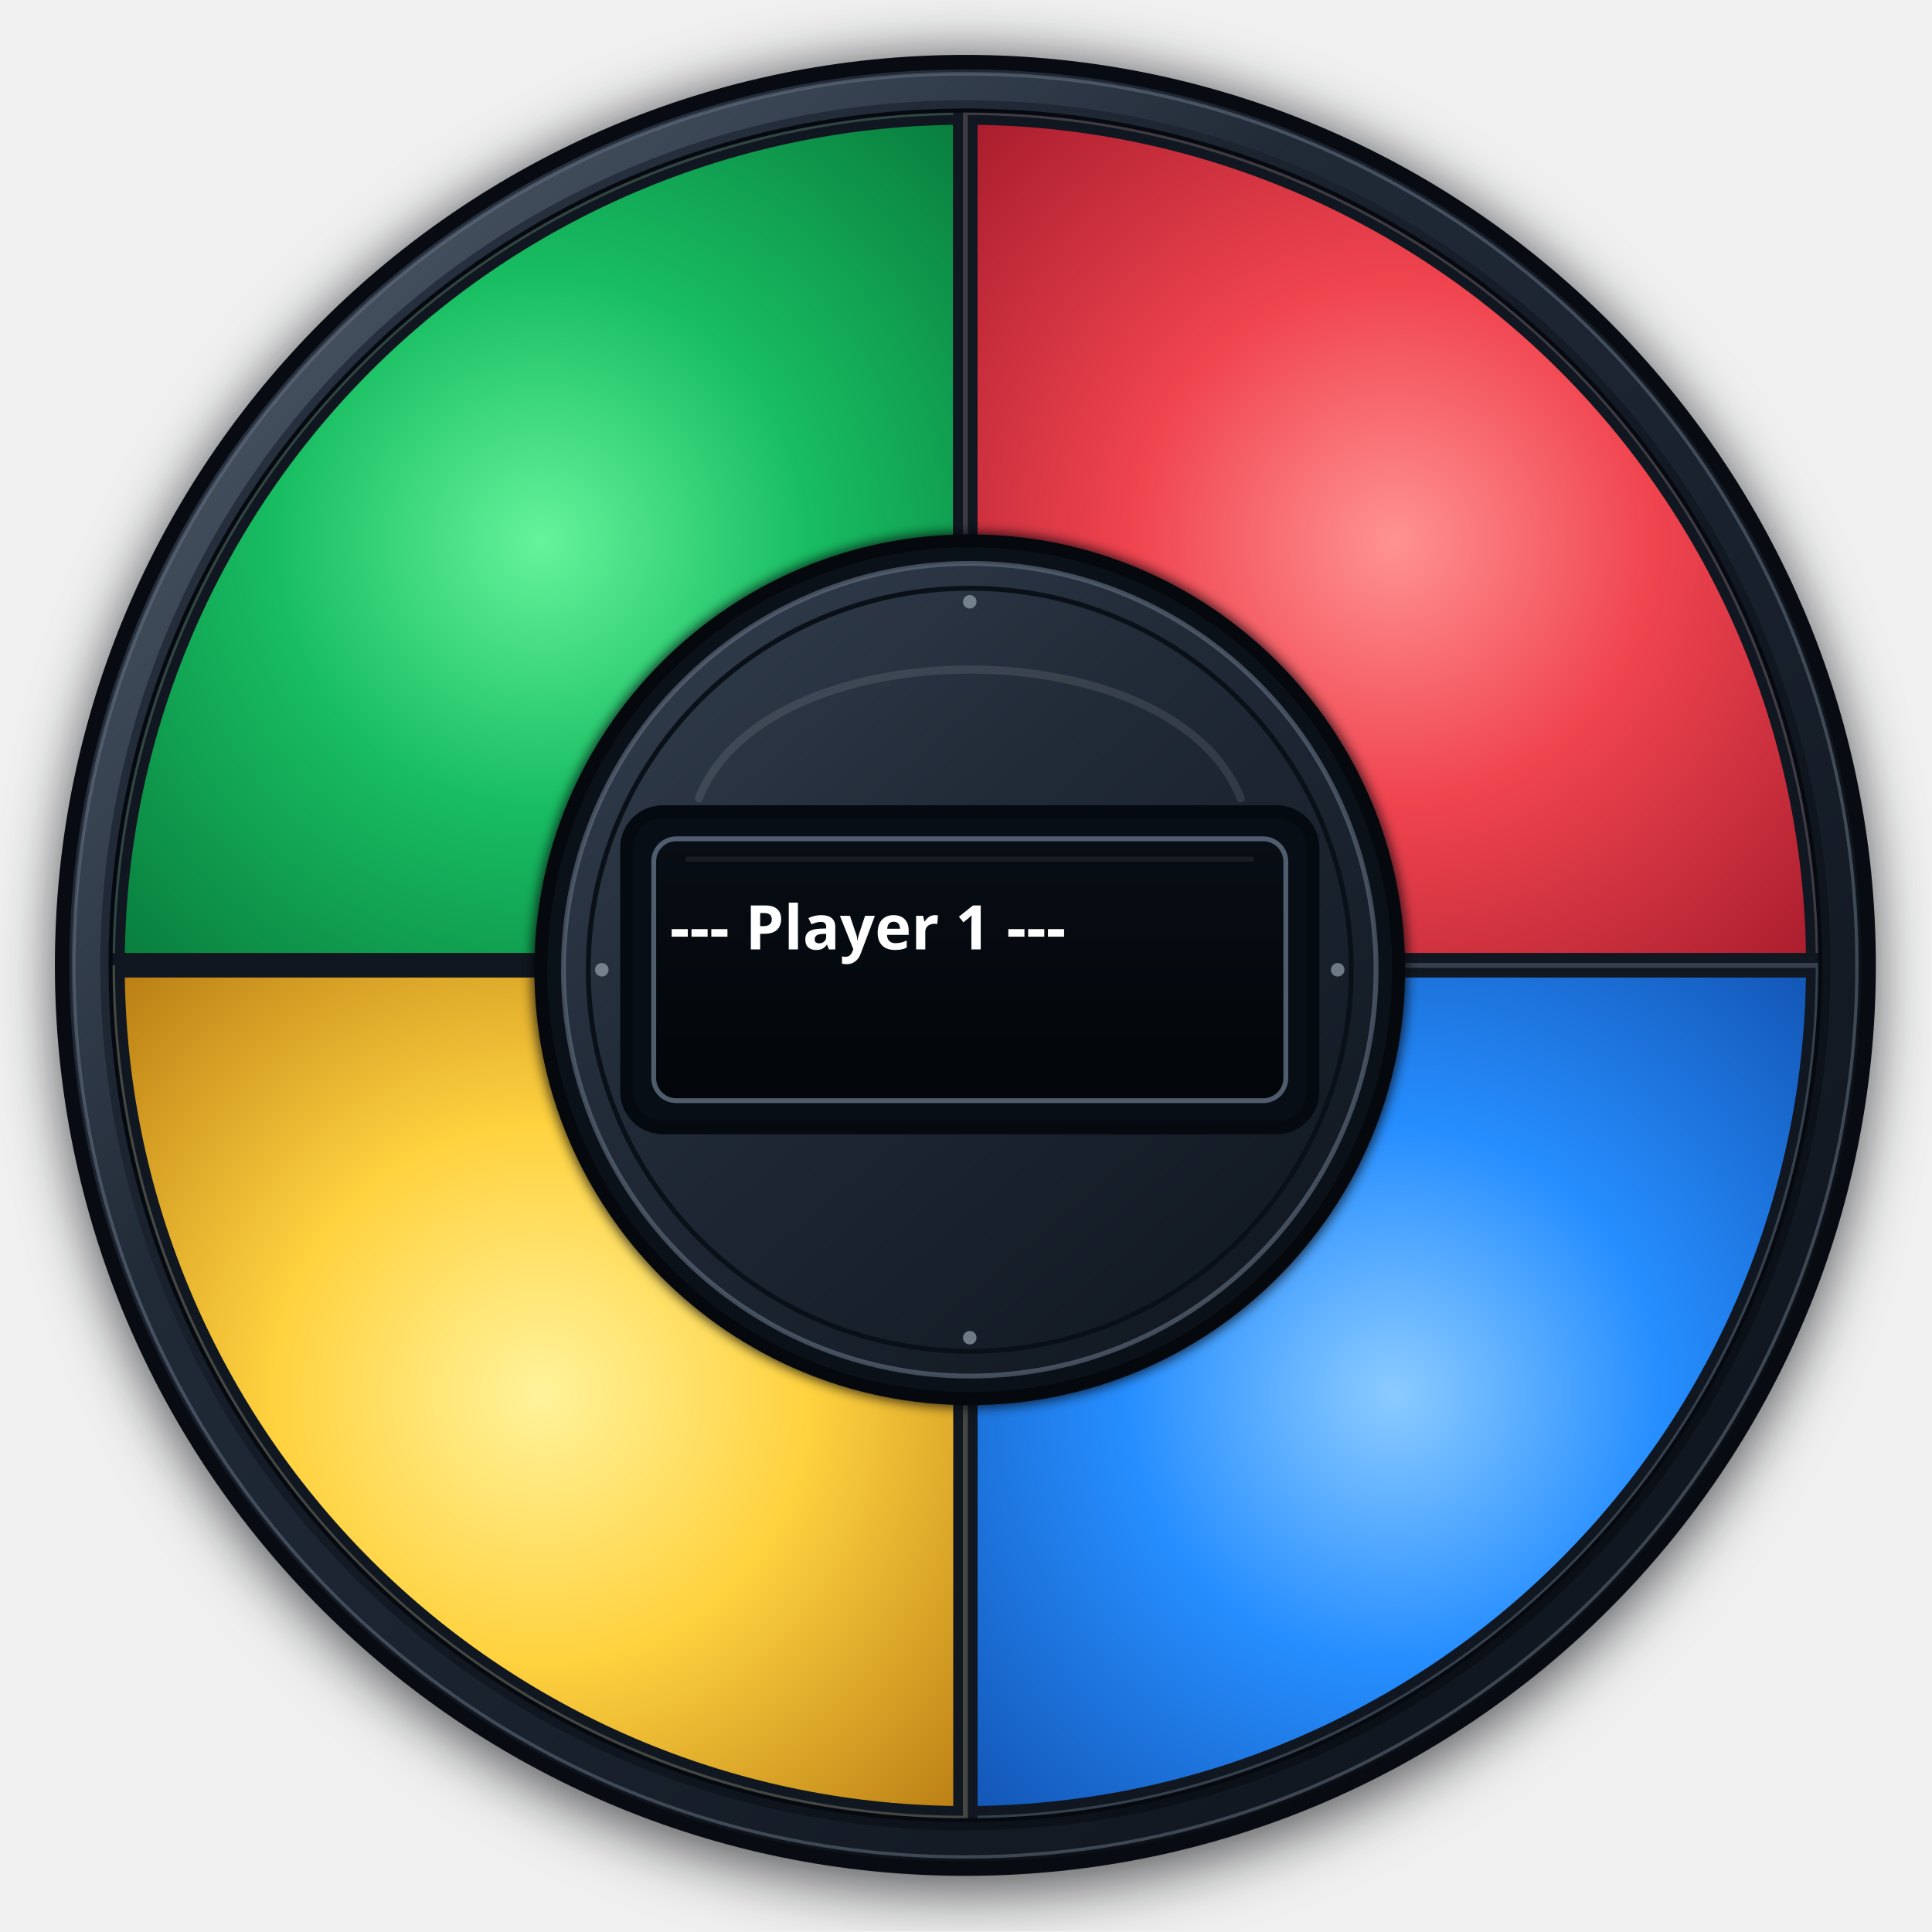
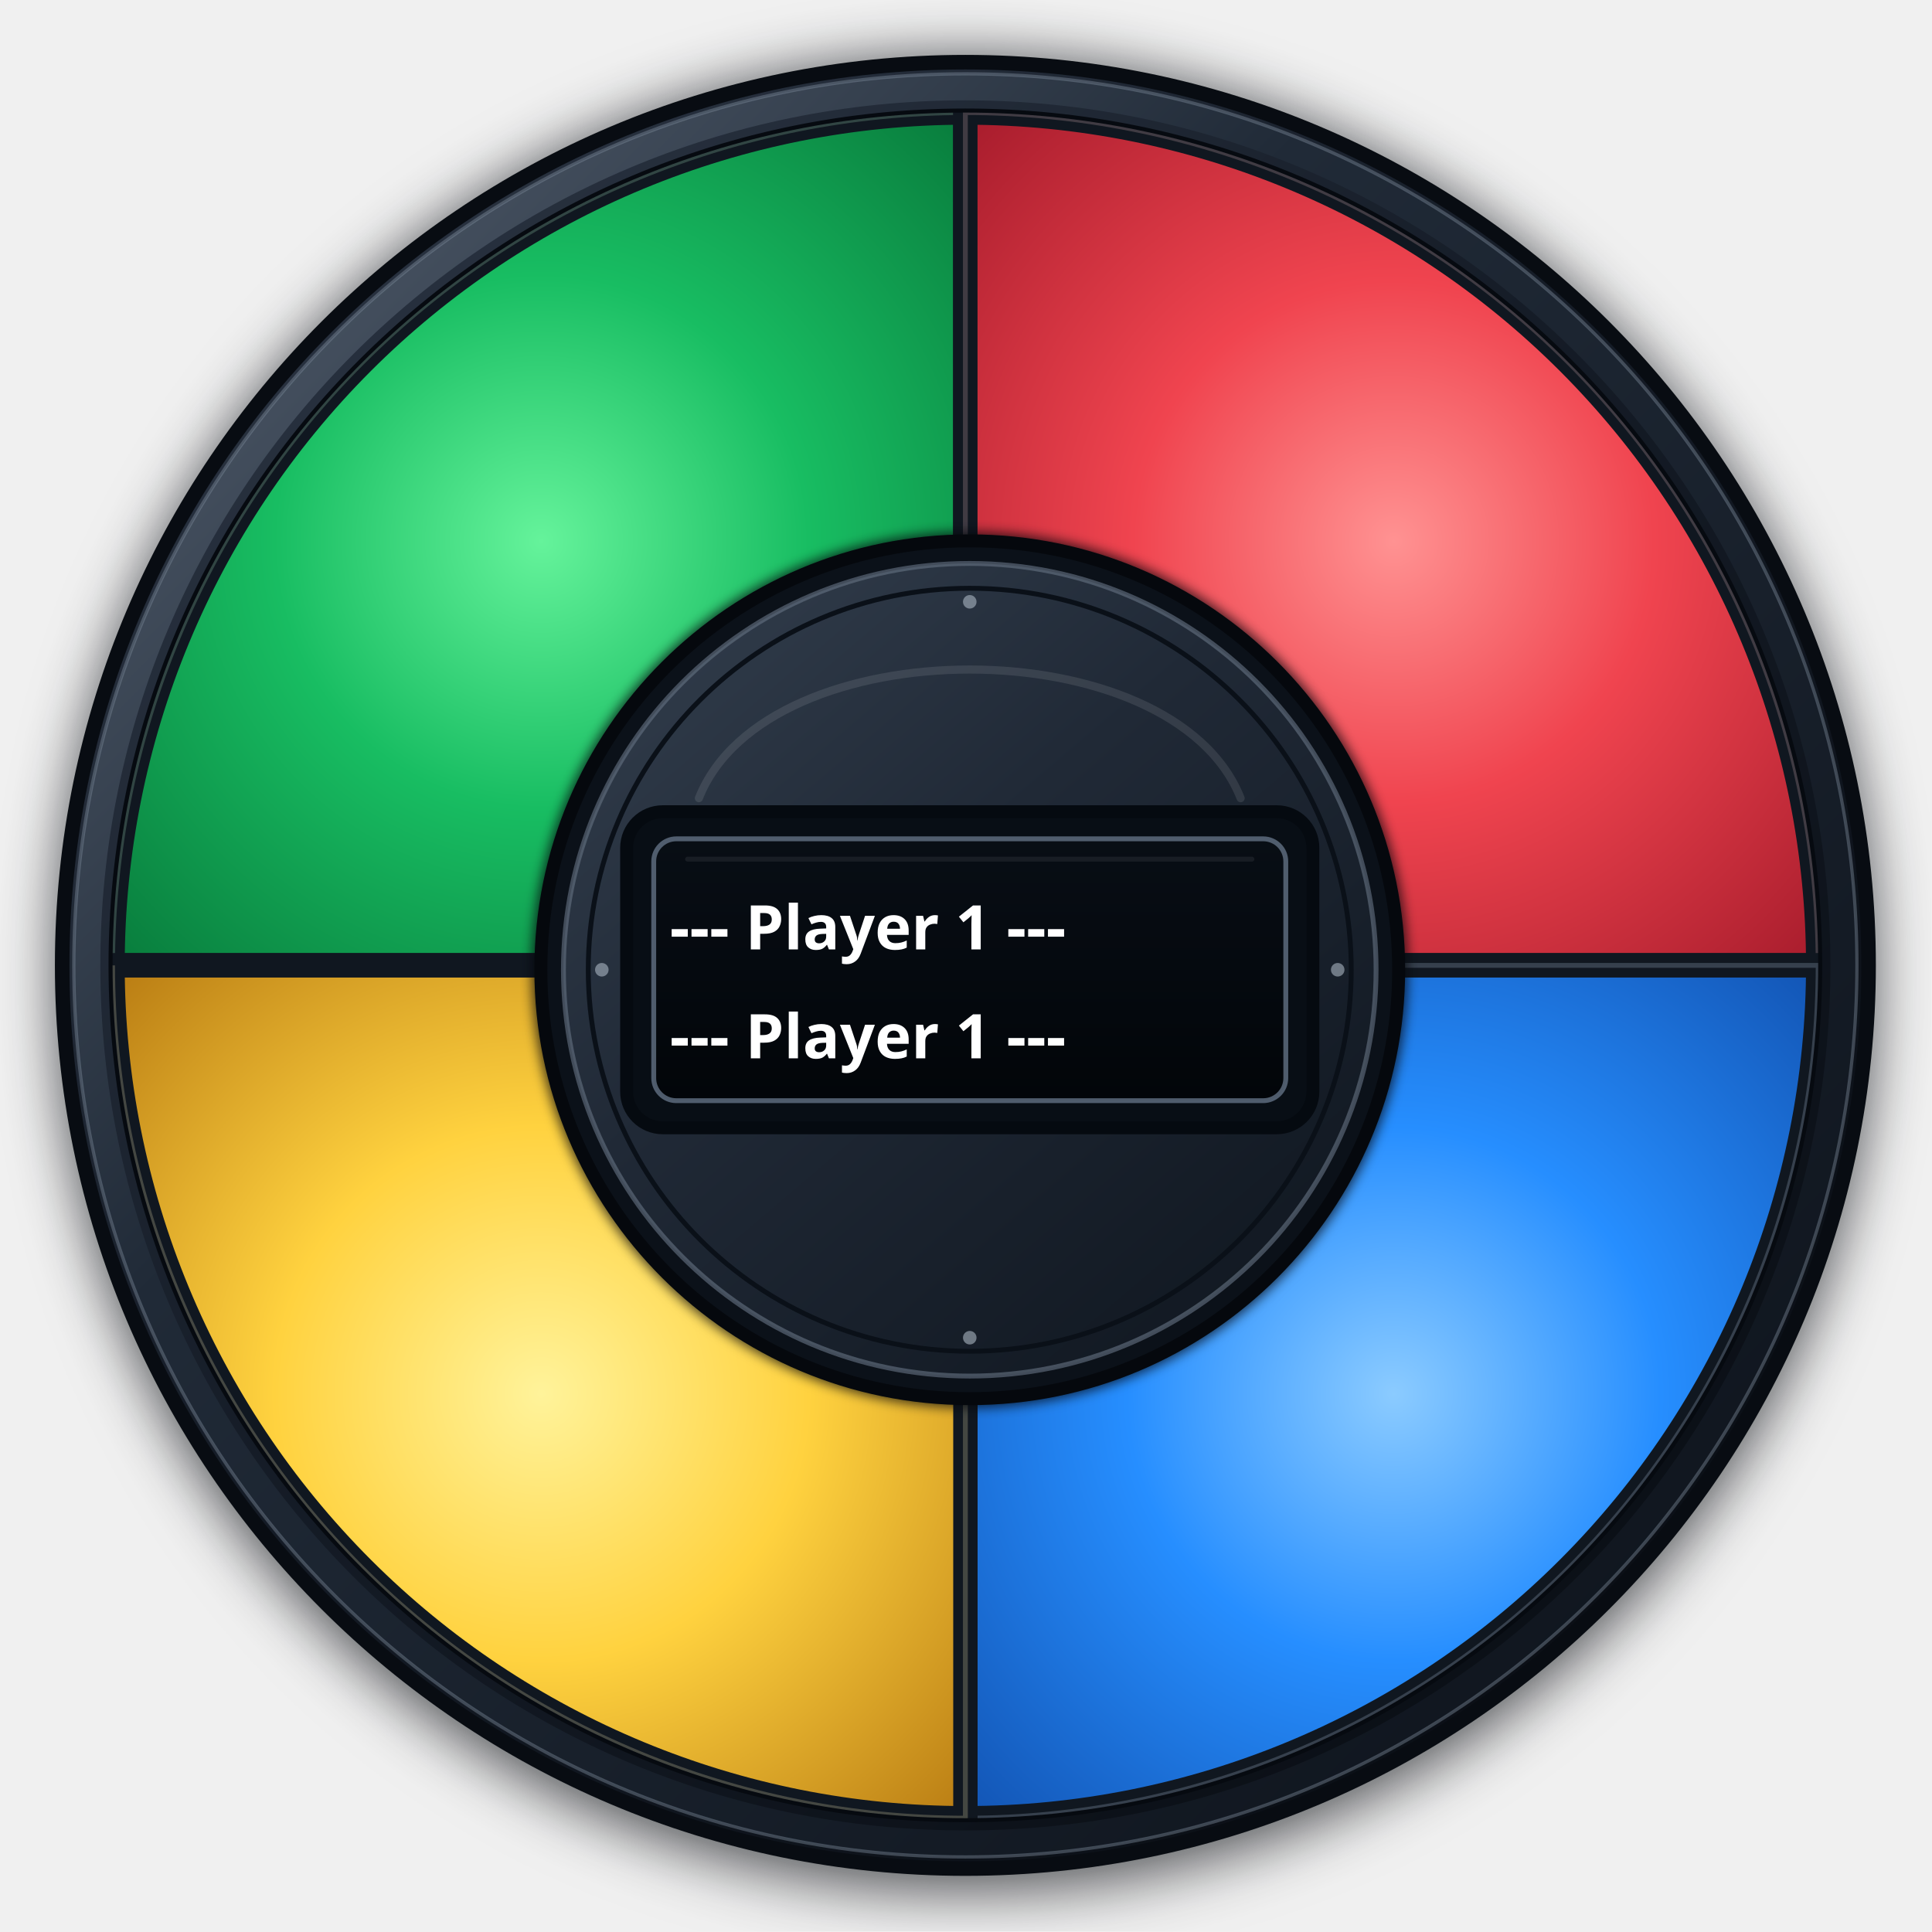
<svg xmlns="http://www.w3.org/2000/svg" width="408" height="408" viewBox="0 0 408 408" fill="none">
  <g id="Tabuleiro Genius WEB">
    <g id="Estrutura circular">
      <g id="sombra-corpo" opacity="0.72" filter="url(#filter0_df_6_58)">
        <path d="M203.868 395.424C309.661 395.424 395.424 309.661 395.424 203.868C395.424 98.075 309.661 12.312 203.868 12.312C98.075 12.312 12.312 98.075 12.312 203.868C12.312 309.661 98.075 395.424 203.868 395.424Z" fill="#05080D" />
      </g>
      <path id="corpo-externo" d="M203.868 394.605C309.209 394.605 394.605 309.209 394.605 203.868C394.605 98.527 309.209 13.131 203.868 13.131C98.527 13.131 13.131 98.527 13.131 203.868C13.131 309.209 98.527 394.605 203.868 394.605Z" fill="url(#paint0_linear_6_58)" stroke-width="3.078" stroke="#080C12" />
      <path id="aro-metalico" d="M389.284 203.868C389.284 306.271 306.271 389.284 203.868 389.284C101.465 389.284 18.452 306.271 18.452 203.868C18.452 101.465 101.465 18.452 203.868 18.452C306.271 18.452 389.284 101.465 389.284 203.868Z" stroke-width="5.472" stroke="url(#paint1_linear_6_58)" />
      <path id="linha-aro-superior" d="M392.15 203.868C392.15 307.853 307.853 392.15 203.868 392.15C99.883 392.15 15.586 307.853 15.586 203.868C15.586 99.883 99.883 15.586 203.868 15.586C307.853 15.586 392.15 99.883 392.15 203.868Z" stroke-width="0.684" stroke="#8290A0" stroke-opacity="0.42" />
      <path id="base-quadrantes" d="M203.868 383.963C303.332 383.963 383.963 303.332 383.963 203.868C383.963 104.404 303.332 23.773 203.868 23.773C104.404 23.773 23.773 104.404 23.773 203.868C23.773 303.332 104.404 383.963 203.868 383.963Z" fill="#111923" stroke-width="1.71" stroke="#060A10" />
    </g>
    <g id="Clip path group">
      <mask id="mask0_6_58" style="mask-type:luminance" maskUnits="userSpaceOnUse" x="23" y="23" width="361" height="361">
        <g id="limite-circular">
          <path id="Vector" d="M203.868 383.963C303.332 383.963 383.963 303.332 383.963 203.868C383.963 104.404 303.332 23.773 203.868 23.773C104.404 23.773 23.773 104.404 23.773 203.868C23.773 303.332 104.404 383.963 203.868 383.963Z" fill="white" />
        </g>
      </mask>
      <g mask="url(#mask0_6_58)">
        <g id="botoes-coloridos">
          <g id="quadrante-verde">
            <g id="verde-apagado">
              <path id="forma-verde-normal" d="M203.868 203.868H23.773C23.773 156.104 42.747 110.296 76.521 76.521C110.296 42.747 156.104 23.773 203.868 23.773V203.868Z" fill="url(#paint2_linear_6_58)" stroke-width="5.13" stroke-linejoin="round" stroke="#101720" />
              <path id="Vector_2" d="M203.868 203.868H23.773C23.773 156.104 42.747 110.296 76.521 76.521C110.296 42.747 156.104 23.773 203.868 23.773" stroke-width="1.026" stroke="#B7FFD0" stroke-opacity="0.2" />
            </g>
            <g id="verde-aceso">
              <path id="forma-verde-normal_2" d="M203.868 203.868H23.773C23.773 156.104 42.747 110.296 76.521 76.521C110.296 42.747 156.104 23.773 203.868 23.773V203.868Z" fill="url(#paint3_radial_6_58)" stroke-width="5.13" stroke-linejoin="round" stroke="#101720" />
              <path id="Vector_3" d="M203.868 203.868H23.773C23.773 156.104 42.747 110.296 76.521 76.521C110.296 42.747 156.104 23.773 203.868 23.773" stroke-width="1.026" stroke="#B7FFD0" stroke-opacity="0.2" />
            </g>
          </g>
          <g id="quadrante-vermelho">
            <g id="vermelho-apagado">
              <path id="forma-vermelho-normal" d="M203.868 203.868V23.773C251.632 23.773 297.44 42.747 331.215 76.521C364.989 110.296 383.963 156.104 383.963 203.868H203.868Z" fill="url(#paint4_linear_6_58)" stroke-width="5.13" stroke-linejoin="round" stroke="#101720" />
              <path id="Vector_4" d="M203.868 203.868V23.773C251.632 23.773 297.44 42.747 331.215 76.521C364.989 110.296 383.963 156.104 383.963 203.868" stroke-width="1.026" stroke="#FFD0D0" stroke-opacity="0.2" />
            </g>
            <g id="vermelho-aceso">
              <path id="forma-vermelho-normal_2" d="M203.868 203.868V23.773C251.632 23.773 297.44 42.747 331.215 76.521C364.989 110.296 383.963 156.104 383.963 203.868H203.868Z" fill="url(#paint5_radial_6_58)" stroke-width="5.13" stroke-linejoin="round" stroke="#101720" />
              <path id="Vector_5" d="M203.868 203.868V23.773C251.632 23.773 297.44 42.747 331.215 76.521C364.989 110.296 383.963 156.104 383.963 203.868" stroke-width="1.026" stroke="#FFD0D0" stroke-opacity="0.2" />
            </g>
          </g>
          <g id="quadrante-azul">
            <g id="azul-apagado">
              <path id="forma-azul-normal" d="M203.868 203.868H383.963C383.963 251.632 364.989 297.44 331.215 331.215C297.44 364.989 251.632 383.963 203.868 383.963V203.868Z" fill="url(#paint6_linear_6_58)" stroke-width="5.13" stroke-linejoin="round" stroke="#101720" />
              <path id="Vector_6" d="M203.868 203.868H383.963C383.963 251.632 364.989 297.44 331.215 331.215C297.44 364.989 251.632 383.963 203.868 383.963" stroke-width="1.026" stroke="#D0E9FF" stroke-opacity="0.2" />
            </g>
            <g id="azul-aceso">
              <path id="forma-azul-normal_2" d="M203.868 203.868H383.963C383.963 251.632 364.989 297.44 331.215 331.215C297.44 364.989 251.632 383.963 203.868 383.963V203.868Z" fill="url(#paint7_radial_6_58)" stroke-width="5.13" stroke-linejoin="round" stroke="#101720" />
              <path id="Vector_7" d="M203.868 203.868H383.963C383.963 251.632 364.989 297.44 331.215 331.215C297.44 364.989 251.632 383.963 203.868 383.963" stroke-width="1.026" stroke="#D0E9FF" stroke-opacity="0.2" />
            </g>
          </g>
          <g id="quadrante-amarelo">
            <g id="amarelo-apagado">
              <path id="forma-amarelo-normal" d="M203.868 203.868V383.963C156.104 383.963 110.296 364.989 76.521 331.215C42.747 297.44 23.773 251.632 23.773 203.868H203.868Z" fill="url(#paint8_linear_6_58)" stroke-width="5.13" stroke-linejoin="round" stroke="#101720" />
              <path id="Vector_8" d="M203.868 203.868V383.963C156.104 383.963 110.296 364.989 76.521 331.215C42.747 297.44 23.773 251.632 23.773 203.868" stroke-width="1.026" stroke="#FFF3BC" stroke-opacity="0.22" />
            </g>
            <g id="amarelo-aceso">
              <path id="forma-amarelo-normal_2" d="M203.868 203.868V383.963C156.104 383.963 110.296 364.989 76.521 331.215C42.747 297.44 23.773 251.632 23.773 203.868H203.868Z" fill="url(#paint9_radial_6_58)" stroke-width="5.13" stroke-linejoin="round" stroke="#101720" />
              <path id="Vector_9" d="M203.868 203.868V383.963C156.104 383.963 110.296 364.989 76.521 331.215C42.747 297.44 23.773 251.632 23.773 203.868" stroke-width="1.026" stroke="#FFF3BC" stroke-opacity="0.22" />
            </g>
          </g>
        </g>
      </g>
    </g>
    <g id="console-central">
      <g id="console-sombra" opacity="0.74" filter="url(#filter1_f_6_58)">
        <path d="M204.793 297.274C255.869 297.274 297.274 255.869 297.274 204.793C297.274 153.717 255.869 112.312 204.793 112.312C153.717 112.312 112.312 153.717 112.312 204.793C112.312 255.869 153.717 297.274 204.793 297.274Z" fill="#02050A" />
      </g>
      <path id="console-anel-externo" d="M204.793 295.367C254.815 295.367 295.367 254.816 295.367 204.793C295.367 154.77 254.815 114.219 204.793 114.219C154.77 114.219 114.219 154.77 114.219 204.793C114.219 254.816 154.77 295.367 204.793 295.367Z" fill="#0B1119" stroke-width="2.736" stroke="#05080D" />
      <path id="console-corpo" d="M204.793 290.6C252.183 290.6 290.6 252.183 290.6 204.793C290.6 157.403 252.183 118.986 204.793 118.986C157.403 118.986 118.986 157.403 118.986 204.793C118.986 252.183 157.403 290.6 204.793 290.6Z" fill="url(#paint10_linear_6_58)" stroke-width="1.026" stroke="#657181" stroke-opacity="0.62" />
      <path id="console-anel-interno" d="M285.356 204.793C285.356 249.287 249.287 285.356 204.793 285.356C160.299 285.356 124.23 249.287 124.23 204.793C124.23 160.299 160.299 124.23 204.793 124.23C249.287 124.23 285.356 160.299 285.356 204.793Z" stroke-width="1.026" stroke="#0A1018" />
      <path id="console-reflexo-superior" d="M147.588 168.563C161.889 132.334 247.696 132.334 261.998 168.563" stroke-width="1.71" stroke-linecap="round" stroke="white" stroke-opacity="0.1" />
      <g id="Display LCD OLED / placeholder vazio">
        <path id="moldura-display" d="M269.625 171.423H139.961C135.748 171.423 132.334 174.838 132.334 179.051V230.535C132.334 234.747 135.748 238.162 139.961 238.162H269.625C273.837 238.162 277.252 234.747 277.252 230.535V179.051C277.252 174.838 273.837 171.423 269.625 171.423Z" fill="#080E15" stroke-width="2.736" stroke="#050A10" />
        <path id="tela-display-vazia" d="M266.765 177.144H142.821C140.188 177.144 138.054 179.278 138.054 181.911V227.675C138.054 230.308 140.188 232.442 142.821 232.442H266.765C269.397 232.442 271.532 230.308 271.532 227.675V181.911C271.532 179.278 269.397 177.144 266.765 177.144Z" fill="url(#paint11_linear_6_58)" stroke-width="1.026" stroke="#647487" stroke-opacity="0.78" />
        <g id="reflexo-display">
          <path d="M145.205 181.434H264.381Z" fill="black" />
          <path d="M145.205 181.434H264.381" stroke-width="1.026" stroke-linecap="round" stroke="white" stroke-opacity="0.07" />
        </g>
      </g>
      <g id="detalhes-console" opacity="0.6">
        <path id="Vector_10" d="M204.793 128.52C205.583 128.52 206.223 127.88 206.223 127.09C206.223 126.3 205.583 125.66 204.793 125.66C204.003 125.66 203.363 126.3 203.363 127.09C203.363 127.88 204.003 128.52 204.793 128.52Z" fill="#AAB5C2" />
        <path id="Vector_11" d="M204.793 283.926C205.583 283.926 206.223 283.286 206.223 282.496C206.223 281.706 205.583 281.066 204.793 281.066C204.003 281.066 203.363 281.706 203.363 282.496C203.363 283.286 204.003 283.926 204.793 283.926Z" fill="#AAB5C2" />
        <path id="Vector_12" d="M127.09 206.223C127.88 206.223 128.52 205.583 128.52 204.793C128.52 204.003 127.88 203.363 127.09 203.363C126.3 203.363 125.66 204.003 125.66 204.793C125.66 205.583 126.3 206.223 127.09 206.223Z" fill="#AAB5C2" />
        <path id="Vector_13" d="M282.496 206.223C283.286 206.223 283.926 205.583 283.926 204.793C283.926 204.003 283.286 203.363 282.496 203.363C281.706 203.363 281.066 204.003 281.066 204.793C281.066 205.583 281.706 206.223 282.496 206.223Z" fill="#AAB5C2" />
      </g>
-       <text id="--- Player 1 ---" fill="white" style="white-space: pre" xml:space="preserve" font-family="JetBrains Mono" font-size="13" font-weight="bold" letter-spacing="0em">
-         <tspan x="141.453" y="200.492">--- Player 1 ---
- </tspan>
-       </text>
+       <g id="display">
+         <text id="linha-1" fill="white" style="white-space: pre" xml:space="preserve" font-family="JetBrains Mono" font-size="13" font-weight="bold" letter-spacing="0em">
+           <tspan x="141.453" y="200.492">--- Player 1 ---</tspan>
+         </text>
+         <text id="linha-0" fill="white" style="white-space: pre" xml:space="preserve" font-family="JetBrains Mono" font-size="13" font-weight="bold" letter-spacing="0em">
+           <tspan x="141.453" y="223.492">--- Player 1 ---</tspan>
+         </text>
+       </g>
    </g>
  </g>
  <defs>
    <filter id="filter0_df_6_58" x="0" y="1.14441e-05" width="407.736" height="407.736" filterUnits="userSpaceOnUse" color-interpolation-filters="sRGB">
      <feFlood flood-opacity="0" result="BackgroundImageFix" />
      <feColorMatrix in="SourceAlpha" type="matrix" values="0 0 0 0 0 0 0 0 0 0 0 0 0 0 0 0 0 0 127 0" result="hardAlpha" />
      <feOffset dy="5.814" />
      <feColorMatrix type="matrix" values="0 0 0 0 0 0 0 0 0 0.01 0 0 0 0 0.03 0 0 0 0.56 0" />
      <feBlend mode="normal" in2="BackgroundImageFix" result="effect1_dropShadow_6_58" />
      <feBlend mode="normal" in="SourceGraphic" in2="effect1_dropShadow_6_58" result="shape" />
      <feGaussianBlur stdDeviation="6.156" result="effect2_foregroundBlur_6_58" />
    </filter>
    <filter id="filter1_f_6_58" x="109.918" y="109.918" width="189.75" height="189.75" filterUnits="userSpaceOnUse" color-interpolation-filters="sRGB">
      <feFlood flood-opacity="0" result="BackgroundImageFix" />
      <feBlend mode="normal" in="SourceGraphic" in2="BackgroundImageFix" result="shape" />
      <feGaussianBlur stdDeviation="1.197" result="effect1_foregroundBlur_6_58" />
    </filter>
    <linearGradient id="paint0_linear_6_58" x1="13.131" y1="13.131" x2="356.458" y2="394.605" gradientUnits="userSpaceOnUse">
      <stop stop-color="#303A49" />
      <stop offset="0.48" stop-color="#151C27" />
      <stop offset="1" stop-color="#080C12" />
    </linearGradient>
    <linearGradient id="paint1_linear_6_58" x1="18.452" y1="18.452" x2="389.284" y2="389.284" gradientUnits="userSpaceOnUse">
      <stop stop-color="#596575" />
      <stop offset="0.36" stop-color="#202A37" />
      <stop offset="1" stop-color="#0C1119" />
    </linearGradient>
    <linearGradient id="paint2_linear_6_58" x1="204.312" y1="204.312" x2="54.312" y2="54.312" gradientUnits="userSpaceOnUse">
      <stop stop-color="#12BC52" />
      <stop offset="0.44" stop-color="#015D2A" />
      <stop offset="1" stop-color="#001409" />
    </linearGradient>
    <radialGradient id="paint3_radial_6_58" cx="0" cy="0" r="1" gradientUnits="userSpaceOnUse" gradientTransform="translate(114.312 114.312) rotate(45) scale(127.279)">
      <stop stop-color="#65F39B" />
      <stop offset="0.44" stop-color="#18BD62" />
      <stop offset="1" stop-color="#087A3B" />
    </radialGradient>
    <linearGradient id="paint4_linear_6_58" x1="204.312" y1="204.312" x2="351.312" y2="57.312" gradientUnits="userSpaceOnUse">
      <stop stop-color="#D67878" />
      <stop offset="0.44" stop-color="#841B22" />
      <stop offset="1" stop-color="#250408" />
    </linearGradient>
    <radialGradient id="paint5_radial_6_58" cx="0" cy="0" r="1" gradientUnits="userSpaceOnUse" gradientTransform="translate(294.312 114.312) rotate(136.469) scale(124.138)">
      <stop stop-color="#FF9292" />
      <stop offset="0.44" stop-color="#F0444F" />
      <stop offset="1" stop-color="#A91D2D" />
    </radialGradient>
    <linearGradient id="paint6_linear_6_58" x1="204.312" y1="204.312" x2="352.812" y2="360.812" gradientUnits="userSpaceOnUse">
      <stop stop-color="#0158A0" />
      <stop offset="0.5" stop-color="#003967" />
      <stop offset="1" stop-color="#02182A" />
    </linearGradient>
    <radialGradient id="paint7_radial_6_58" cx="0" cy="0" r="1" gradientUnits="userSpaceOnUse" gradientTransform="translate(294.312 294.312) rotate(-135) scale(127.279)">
      <stop stop-color="#8BCBFF" />
      <stop offset="0.44" stop-color="#268EFF" />
      <stop offset="1" stop-color="#1253B2" />
    </radialGradient>
    <linearGradient id="paint8_linear_6_58" x1="204.312" y1="204.312" x2="53.312" y2="355.312" gradientUnits="userSpaceOnUse">
      <stop stop-color="#A0922A" />
      <stop offset="0.5" stop-color="#675E1C" />
      <stop offset="1" stop-color="#1E1C0B" />
    </linearGradient>
    <radialGradient id="paint9_radial_6_58" cx="0" cy="0" r="1" gradientUnits="userSpaceOnUse" gradientTransform="translate(114.312 294.312) rotate(-45) scale(127.279)">
      <stop stop-color="#FFF39A" />
      <stop offset="0.44" stop-color="#FFD23F" />
      <stop offset="1" stop-color="#B77A12" />
    </radialGradient>
    <linearGradient id="paint10_linear_6_58" x1="118.986" y1="118.986" x2="264.858" y2="290.6" gradientUnits="userSpaceOnUse">
      <stop stop-color="#354150" />
      <stop offset="0.45" stop-color="#202936" />
      <stop offset="1" stop-color="#101720" />
    </linearGradient>
    <linearGradient id="paint11_linear_6_58" x1="138.054" y1="177.144" x2="138.054" y2="232.442" gradientUnits="userSpaceOnUse">
      <stop stop-color="#080E15" />
      <stop offset="1" stop-color="#020509" />
    </linearGradient>
  </defs>
</svg>
